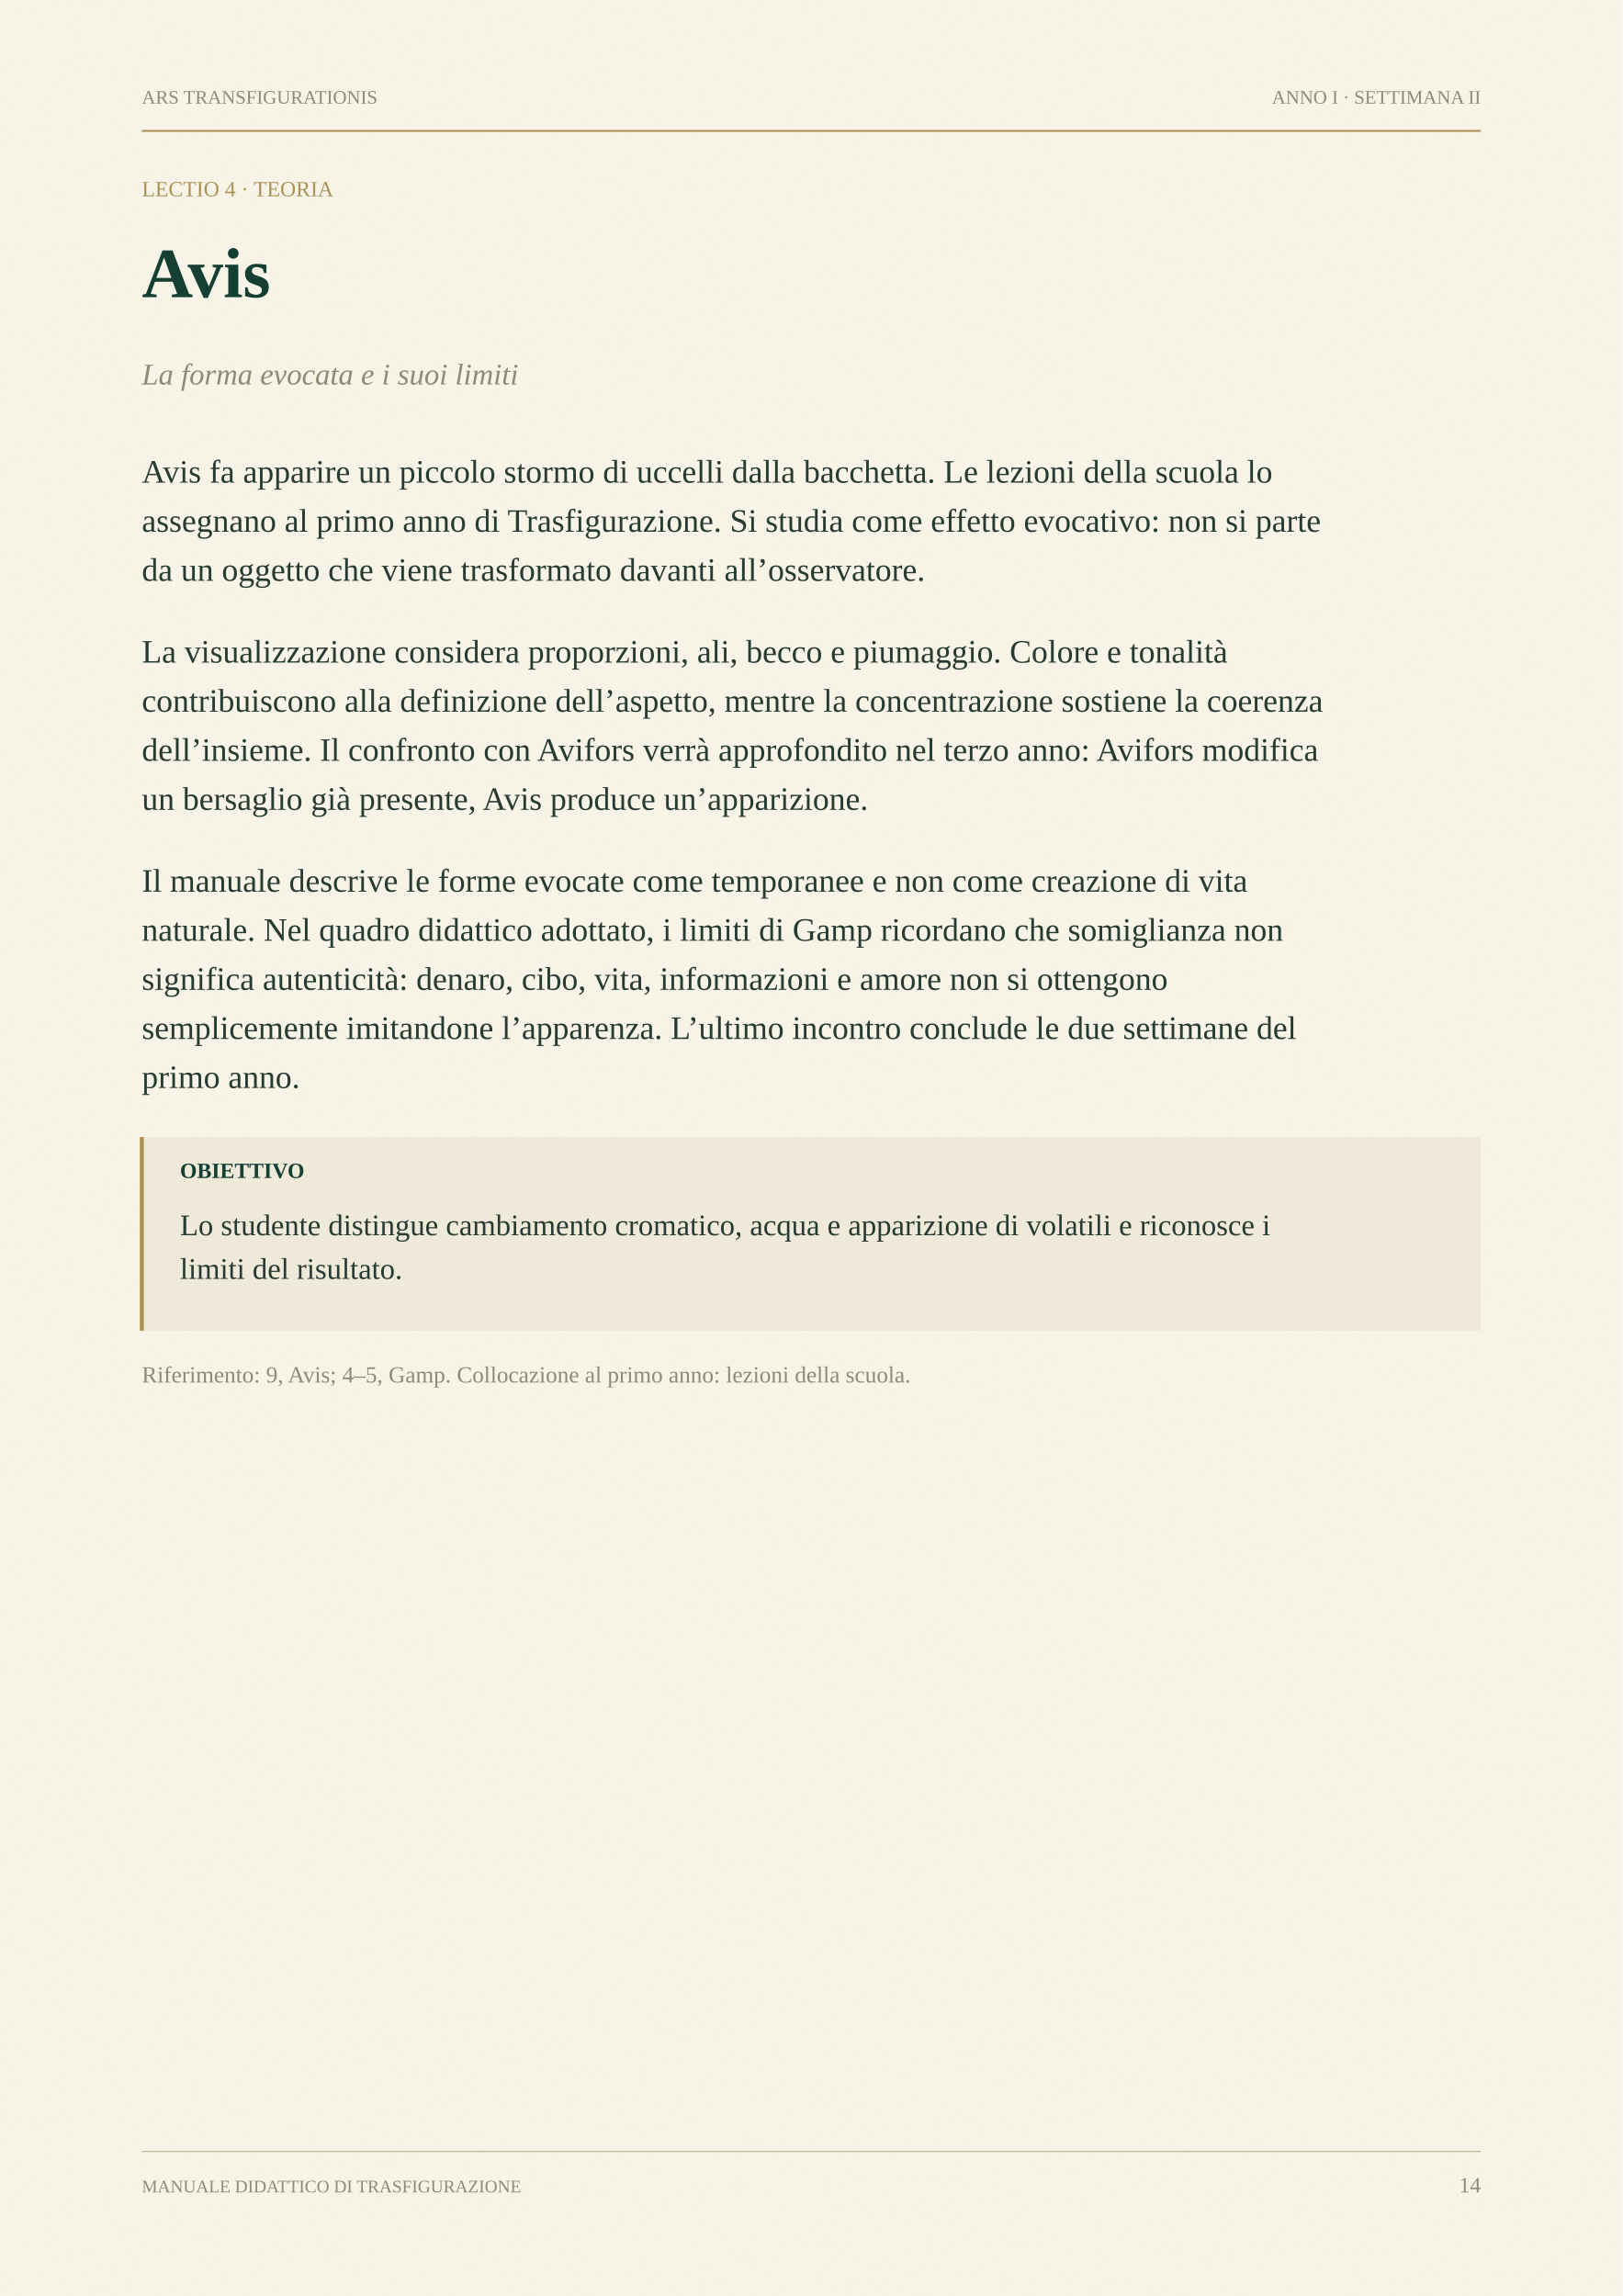
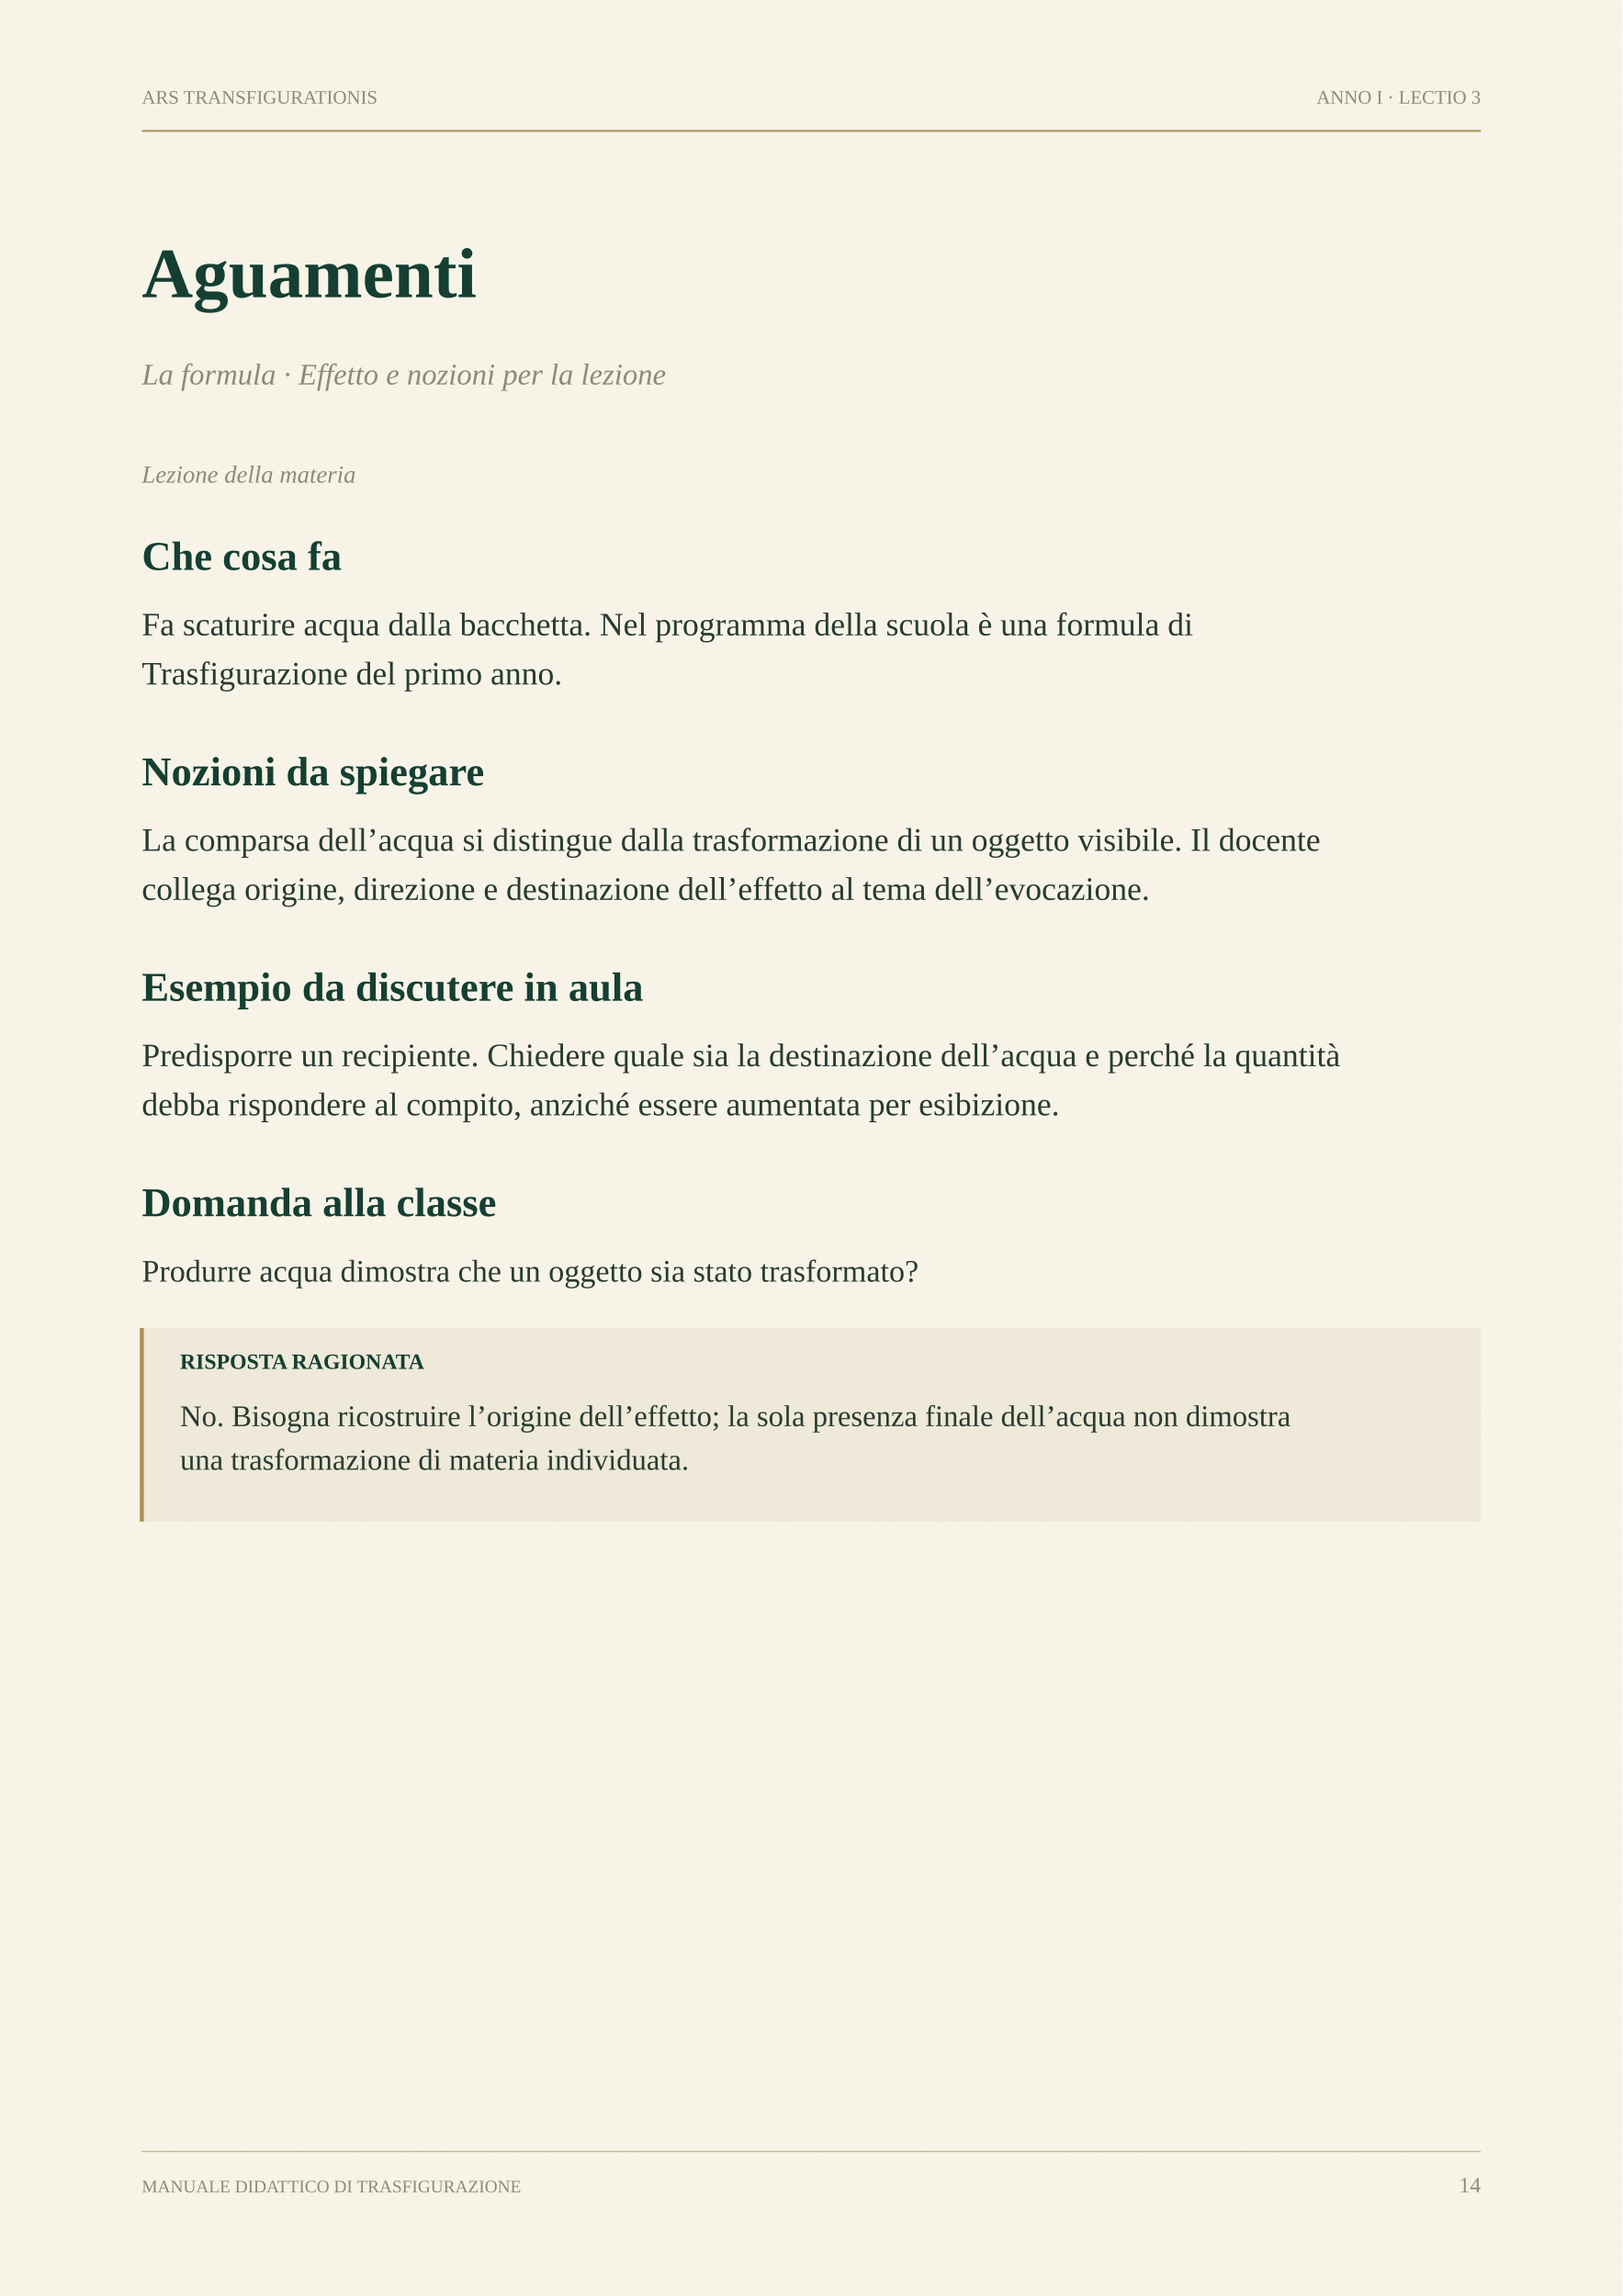
<svg xmlns="http://www.w3.org/2000/svg" width="595" height="842" viewBox="0 0 595 842">
  <defs>
    <filter id="grain">
      <feTurbulence type="fractalNoise" baseFrequency=".7" numOctaves="3" stitchTiles="stitch" />
      <feColorMatrix type="saturate" values="0" />
    </filter>
    <pattern id="paper" width="595" height="842" patternUnits="userSpaceOnUse">
      <rect width="595" height="842" filter="url(#grain)" opacity=".17" />
    </pattern>
    <linearGradient id="leather">
      <stop stop-color="#072a22" />
      <stop offset=".12" stop-color="#19483b" />
      <stop offset=".6" stop-color="#103c30" />
      <stop offset="1" stop-color="#05261e" />
    </linearGradient>
  </defs>
  <rect width="595" height="842" fill="#f8f4e8" />
  <rect width="595" height="842" fill="url(#paper)" opacity=".17" />
  <text x="52" y="38" font-family="Georgia, Times New Roman, serif" font-size="7" fill="#8e8a76">ARS TRANSFIGURATIONIS</text>
-   <text x="543" y="38" font-family="Georgia, Times New Roman, serif" font-size="7" fill="#8e8a76" text-anchor="end">ANNO I · SETTIMANA II</text>
-   <text x="52" y="72" font-family="Georgia, Times New Roman, serif" font-size="8" fill="#ac9258">LECTIO 4 · TEORIA</text>
+   <text x="543" y="38" font-family="Georgia, Times New Roman, serif" font-size="7" fill="#8e8a76" text-anchor="end">ANNO I · LECTIO 3</text>
  <path d="M52 48H543" stroke="#ac9258" stroke-width=".7" />
-   <text x="52" y="109" font-family="Georgia, Times New Roman, serif" font-size="26" fill="#153f33" font-weight="bold">Avis</text>
-   <text x="52" y="141" font-family="Georgia, Times New Roman, serif" font-size="11" fill="#8e8a76" font-style="italic">La forma evocata e i suoi limiti</text>
-   <text x="52" y="177" font-family="Georgia, Times New Roman, serif" font-size="12" fill="#283b32">Avis fa apparire un piccolo stormo di uccelli dalla bacchetta. Le lezioni della scuola lo</text>
-   <text x="52" y="195" font-family="Georgia, Times New Roman, serif" font-size="12" fill="#283b32">assegnano al primo anno di Trasfigurazione. Si studia come effetto evocativo: non si parte</text>
-   <text x="52" y="213" font-family="Georgia, Times New Roman, serif" font-size="12" fill="#283b32">da un oggetto che viene trasformato davanti all’osservatore.</text>
-   <text x="52" y="243" font-family="Georgia, Times New Roman, serif" font-size="12" fill="#283b32">La visualizzazione considera proporzioni, ali, becco e piumaggio. Colore e tonalità</text>
-   <text x="52" y="261" font-family="Georgia, Times New Roman, serif" font-size="12" fill="#283b32">contribuiscono alla definizione dell’aspetto, mentre la concentrazione sostiene la coerenza</text>
-   <text x="52" y="279" font-family="Georgia, Times New Roman, serif" font-size="12" fill="#283b32">dell’insieme. Il confronto con Avifors verrà approfondito nel terzo anno: Avifors modifica</text>
-   <text x="52" y="297" font-family="Georgia, Times New Roman, serif" font-size="12" fill="#283b32">un bersaglio già presente, Avis produce un’apparizione.</text>
-   <text x="52" y="327" font-family="Georgia, Times New Roman, serif" font-size="12" fill="#283b32">Il manuale descrive le forme evocate come temporanee e non come creazione di vita</text>
-   <text x="52" y="345" font-family="Georgia, Times New Roman, serif" font-size="12" fill="#283b32">naturale. Nel quadro didattico adottato, i limiti di Gamp ricordano che somiglianza non</text>
-   <text x="52" y="363" font-family="Georgia, Times New Roman, serif" font-size="12" fill="#283b32">significa autenticità: denaro, cibo, vita, informazioni e amore non si ottengono</text>
-   <text x="52" y="381" font-family="Georgia, Times New Roman, serif" font-size="12" fill="#283b32">semplicemente imitandone l’apparenza. L’ultimo incontro conclude le due settimane del</text>
-   <text x="52" y="399" font-family="Georgia, Times New Roman, serif" font-size="12" fill="#283b32">primo anno.</text>
-   <rect x="52" y="417" width="491" height="71" fill="#eee9d8" />
-   <path d="M52 417v71" stroke="#ac9258" stroke-width="1.5" />
-   <text x="66" y="432" font-family="Georgia, Times New Roman, serif" font-size="8" fill="#153f33" font-weight="bold">OBIETTIVO</text>
-   <text x="66" y="453" font-family="Georgia, Times New Roman, serif" font-size="11" fill="#283b32">Lo studente distingue cambiamento cromatico, acqua e apparizione di volatili e riconosce i</text>
-   <text x="66" y="469" font-family="Georgia, Times New Roman, serif" font-size="11" fill="#283b32">limiti del risultato.</text>
-   <text x="52" y="507" font-family="Georgia, Times New Roman, serif" font-size="8.5" fill="#8e8a76">Riferimento: 9, Avis; 4–5, Gamp. Collocazione al primo anno: lezioni della scuola.</text>
+   <text x="52" y="109" font-family="Georgia, Times New Roman, serif" font-size="26" fill="#153f33" font-weight="bold">Aguamenti</text>
+   <text x="52" y="141" font-family="Georgia, Times New Roman, serif" font-size="11" fill="#8e8a76" font-style="italic">La formula · Effetto e nozioni per la lezione</text>
+   <text x="52" y="177" font-family="Georgia, Times New Roman, serif" font-size="9" fill="#8e8a76" font-style="italic">Lezione della materia</text>
+   <text x="52" y="209" font-family="Georgia, Times New Roman, serif" font-size="15" fill="#153f33" font-weight="bold">Che cosa fa</text>
+   <text x="52" y="233" font-family="Georgia, Times New Roman, serif" font-size="12" fill="#283b32">Fa scaturire acqua dalla bacchetta. Nel programma della scuola è una formula di</text>
+   <text x="52" y="251" font-family="Georgia, Times New Roman, serif" font-size="12" fill="#283b32">Trasfigurazione del primo anno.</text>
+   <text x="52" y="288" font-family="Georgia, Times New Roman, serif" font-size="15" fill="#153f33" font-weight="bold">Nozioni da spiegare</text>
+   <text x="52" y="312" font-family="Georgia, Times New Roman, serif" font-size="12" fill="#283b32">La comparsa dell’acqua si distingue dalla trasformazione di un oggetto visibile. Il docente</text>
+   <text x="52" y="330" font-family="Georgia, Times New Roman, serif" font-size="12" fill="#283b32">collega origine, direzione e destinazione dell’effetto al tema dell’evocazione.</text>
+   <text x="52" y="367" font-family="Georgia, Times New Roman, serif" font-size="15" fill="#153f33" font-weight="bold">Esempio da discutere in aula</text>
+   <text x="52" y="391" font-family="Georgia, Times New Roman, serif" font-size="12" fill="#283b32">Predisporre un recipiente. Chiedere quale sia la destinazione dell’acqua e perché la quantità</text>
+   <text x="52" y="409" font-family="Georgia, Times New Roman, serif" font-size="12" fill="#283b32">debba rispondere al compito, anziché essere aumentata per esibizione.</text>
+   <text x="52" y="446" font-family="Georgia, Times New Roman, serif" font-size="15" fill="#153f33" font-weight="bold">Domanda alla classe</text>
+   <text x="52" y="470" font-family="Georgia, Times New Roman, serif" font-size="11.5" fill="#283b32">Produrre acqua dimostra che un oggetto sia stato trasformato?</text>
+   <rect x="52" y="487" width="491" height="71" fill="#eee9d8" />
+   <path d="M52 487v71" stroke="#ac9258" stroke-width="1.5" />
+   <text x="66" y="502" font-family="Georgia, Times New Roman, serif" font-size="8" fill="#153f33" font-weight="bold">RISPOSTA RAGIONATA</text>
+   <text x="66" y="523" font-family="Georgia, Times New Roman, serif" font-size="11" fill="#283b32">No. Bisogna ricostruire l’origine dell’effetto; la sola presenza finale dell’acqua non dimostra</text>
+   <text x="66" y="539" font-family="Georgia, Times New Roman, serif" font-size="11" fill="#283b32">una trasformazione di materia individuata.</text>
  <path d="M52 789H543" stroke="#c3b89b" stroke-width=".45" />
  <text x="52" y="804" font-family="Georgia, Times New Roman, serif" font-size="6.5" fill="#8e8a76">MANUALE DIDATTICO DI TRASFIGURAZIONE</text>
  <text x="543" y="804" font-family="Georgia, Times New Roman, serif" font-size="8" fill="#8e8a76" text-anchor="end">14</text>
</svg>
